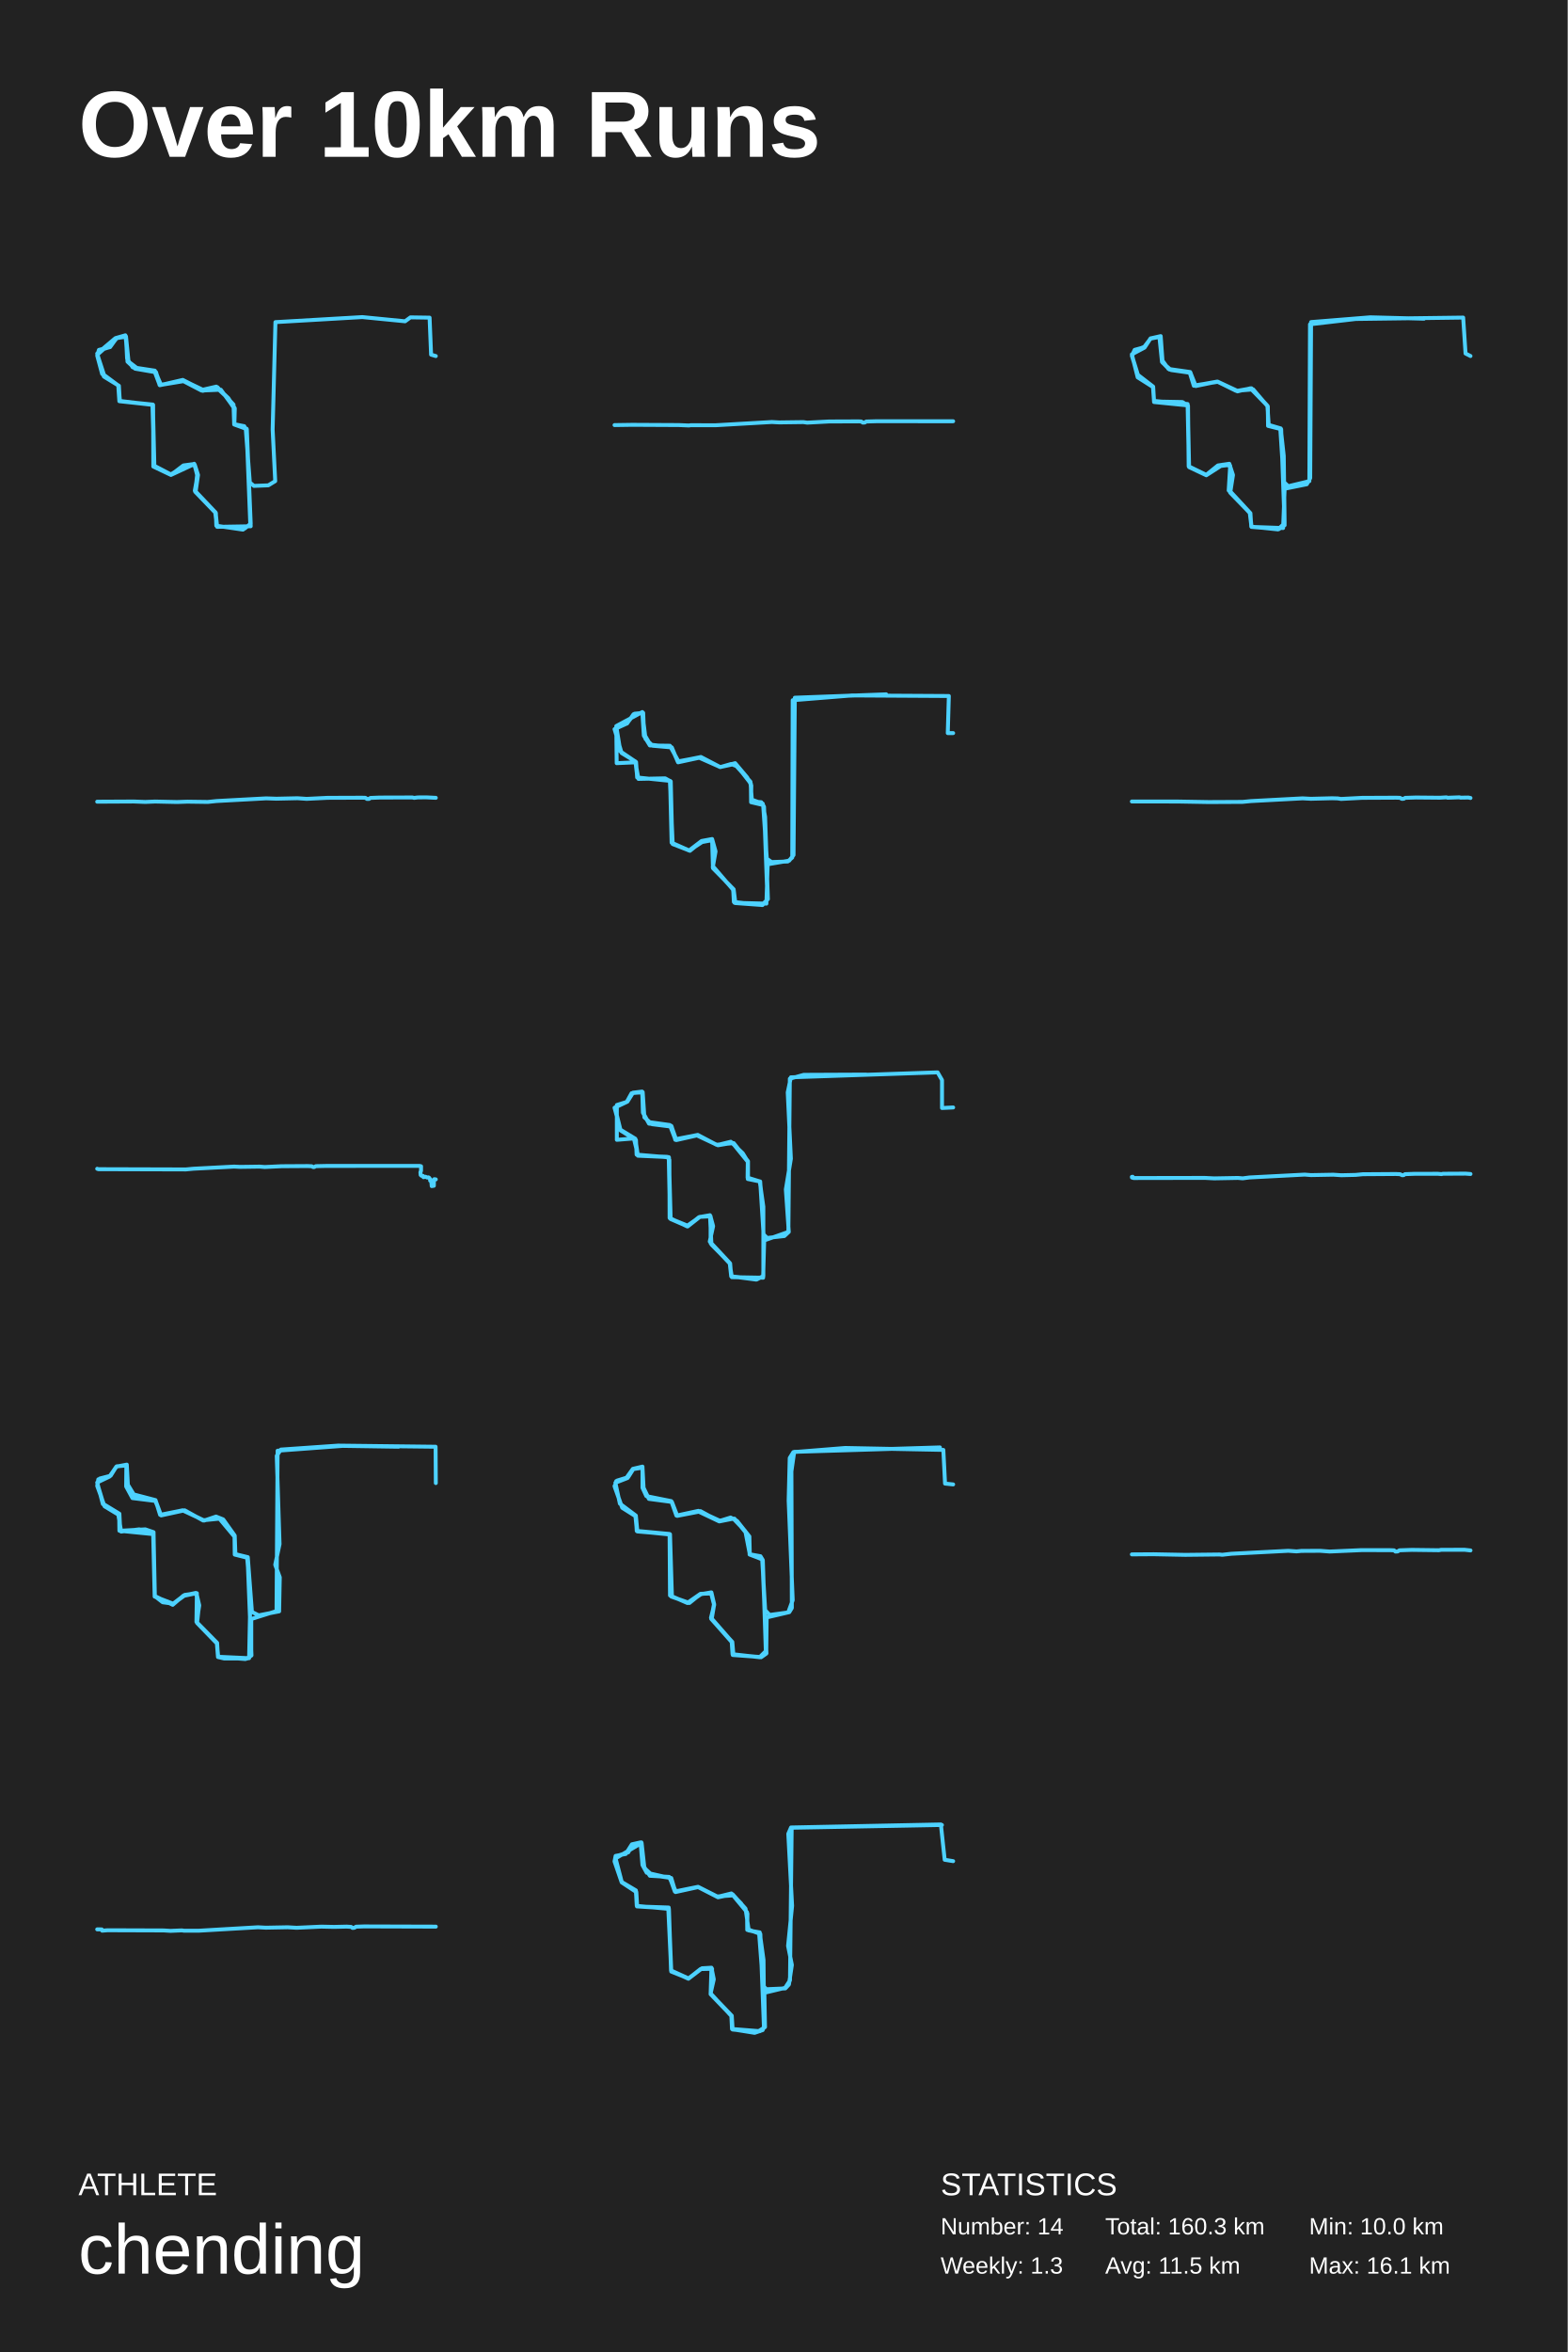
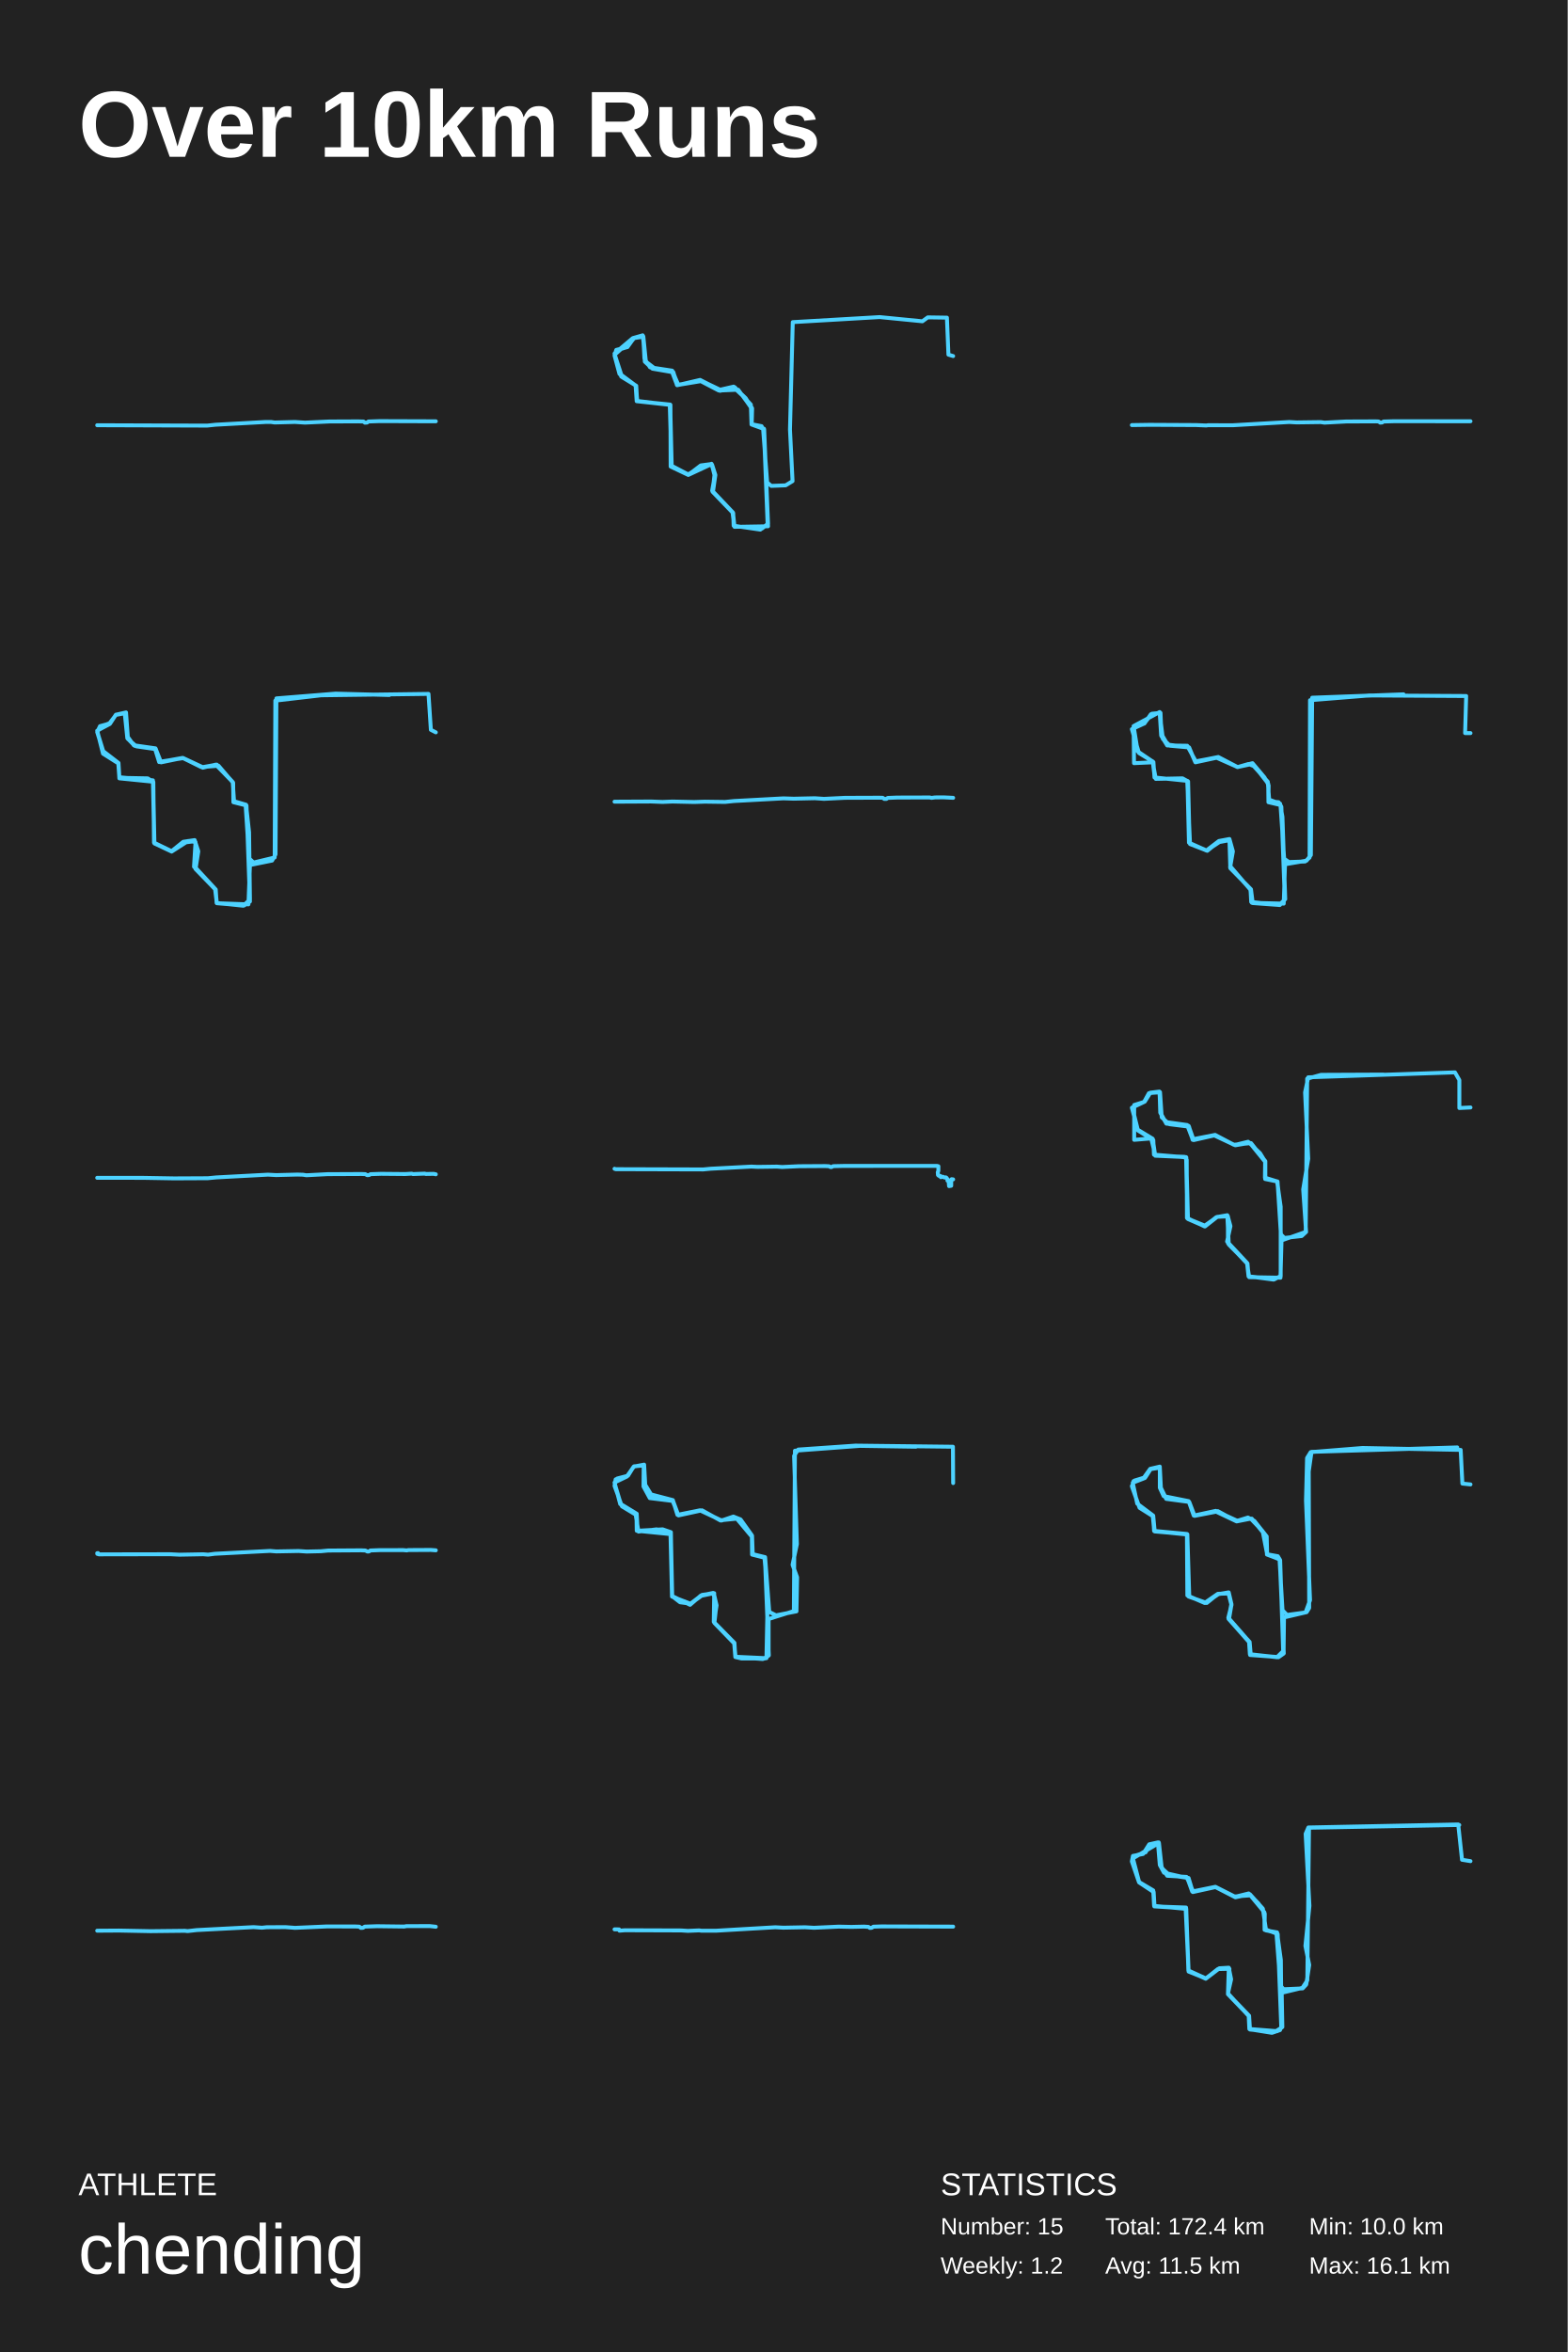
<svg xmlns="http://www.w3.org/2000/svg" baseProfile="full" height="300mm" version="1.1" viewBox="0,0,200,300" width="200mm">
  <defs />
  <rect fill="#222222" height="300" width="200" x="0" y="0" />
  <text fill="#FFFFFF" style="font-size:12px; font-family:Arial; font-weight:bold;" x="10" y="20">Over 10km Runs</text>
  <text fill="#FFFFFF" style="font-size:4px; font-family:Arial" x="10" y="280">ATHLETE</text>
  <text fill="#FFFFFF" style="font-size:9px; font-family:Arial" x="10" y="290">chending</text>
  <text fill="#FFFFFF" style="font-size:4px; font-family:Arial" x="120" y="280">STATISTICS</text>
-   <text fill="#FFFFFF" style="font-size:3px; font-family:Arial" x="120" y="285">Number: 14</text>
-   <text fill="#FFFFFF" style="font-size:3px; font-family:Arial" x="120" y="290">Weekly: 1.3</text>
-   <text fill="#FFFFFF" style="font-size:3px; font-family:Arial" x="141" y="285">Total: 160.3 km</text>
+   <text fill="#FFFFFF" style="font-size:3px; font-family:Arial" x="120" y="285">Number: 15</text>
+   <text fill="#FFFFFF" style="font-size:3px; font-family:Arial" x="120" y="290">Weekly: 1.2</text>
+   <text fill="#FFFFFF" style="font-size:3px; font-family:Arial" x="141" y="285">Total: 172.4 km</text>
  <text fill="#FFFFFF" style="font-size:3px; font-family:Arial" x="141" y="290">Avg: 11.5 km</text>
  <text fill="#FFFFFF" style="font-size:3px; font-family:Arial" x="167" y="285">Min: 10.0 km</text>
  <text fill="#FFFFFF" style="font-size:3px; font-family:Arial" x="167" y="290">Max: 16.1 km</text>
-   <polyline fill="none" points="55.6,45.416 54.997,45.237 54.805,40.516 52.363,40.48 51.678,40.981 46.219,40.444 35.138,41.088 34.782,54.787 35.111,61.368 34.233,61.905 32.395,61.976 31.874,61.547 31.353,54.68 29.872,54.143 29.927,52.105 28.171,49.708 25.703,49.816 23.371,48.6 20.354,49.1 19.915,47.491 17.227,47.026 16.267,46.132 16.048,42.948 14.896,43.127 13.991,44.272 12.647,44.701 12.427,45.38 13.113,47.705 15.088,49.172 15.225,51.175 19.531,51.64 19.559,59.508 21.808,60.581 23.399,59.365 24.743,59.187 25.209,60.438 24.88,62.656 27.541,65.446 27.595,67.055 30.997,67.556 31.929,66.84 31.463,55.002 31.161,54.358 29.899,54.108 29.845,52.033 28.802,50.531 27.623,49.422 25.867,49.851 23.509,48.6 20.491,49.1 19.861,47.419 17.447,46.954 16.405,46.203 16.075,42.912 14.759,43.163 12.427,45.237 13.36,48.099 15.17,49.208 15.28,51.139 19.531,51.64 19.586,59.401 21.808,60.51 23.454,59.473 24.853,59.294 25.264,60.581 24.962,62.692 27.513,65.374 27.705,67.198 31.984,67.126 31.463,54.68 29.899,54.143 29.954,52.069 29.131,50.781 27.595,49.315 25.867,49.708 23.399,48.528 20.382,49.136 19.696,47.312 17.529,46.99 16.405,46.132 15.993,42.769 14.731,43.127 12.4,45.094 13.25,48.027 15.115,49.172 15.307,51.175 19.449,51.64 19.669,59.401 21.863,60.546 24.77,59.151 25.154,60.546 24.907,62.727 27.458,65.374 27.678,67.126 31.216,67.413 31.984,66.805 31.49,54.751 29.872,54.072 29.79,51.604 27.733,49.386 25.922,49.78 23.317,48.456 20.546,49.1 19.751,47.276 16.926,46.847 16.213,45.738 16.075,42.912 14.869,43.127 14.046,44.272 12.619,44.629 12.4,45.345 13.031,47.705 15.088,49.172 15.307,51.175 19.504,51.604 19.696,59.508 21.808,60.581 24.798,59.187 25.182,60.724 24.853,62.584 27.513,65.41 27.65,67.091 30.997,67.484" stroke="#4dd2ff" stroke-linecap="round" stroke-linejoin="round" stroke-width="0.5" />
-   <polyline fill="none" points="78.4,54.22 80.646,54.187 86.602,54.217 87.891,54.272 88.132,54.235 91.266,54.242 98.474,53.828 99.425,53.88 102.488,53.839 102.977,53.909 105.762,53.761 109.509,53.746 109.875,53.761 110.077,53.906 110.327,53.891 110.511,53.765 111.817,53.728 121.6,53.732" stroke="#4dd2ff" stroke-linecap="round" stroke-linejoin="round" stroke-width="0.5" />
-   <polyline fill="none" points="187.6,45.411 186.969,45.089 186.667,40.507 172.971,40.686 167.125,41.366 167.043,61.373 164.353,62.017 163.777,61.48 163.338,54.716 161.773,54.322 161.746,51.853 159.88,49.67 157.684,49.849 155.296,48.668 152.304,49.205 151.783,47.522 149.176,47.129 148.242,46.162 147.913,42.977 146.76,43.192 146.102,44.194 144.729,44.731 144.427,45.411 145.168,47.809 147.117,49.312 147.227,51.137 151.509,51.531 151.673,59.512 153.869,60.586 155.378,59.369 156.833,59.154 157.3,60.586 156.97,62.697 159.523,65.453 159.633,67.171 163.036,67.528 163.887,66.741 163.777,58.152 163.393,54.645 161.801,54.179 161.718,51.781 159.523,49.527 157.876,49.92 155.351,48.703 152.332,49.169 151.893,47.558 149.395,47.2 148.325,46.27 148.078,42.87 146.815,43.156 145.937,44.301 144.757,44.623 144.4,45.375 145.196,47.988 147.09,49.312 147.227,51.209 150.85,51.28 151.563,51.746 151.646,59.476 153.924,60.586 155.406,59.476 156.86,59.297 157.245,60.621 156.943,62.84 159.44,65.417 159.66,67.206 163.146,67.493 163.887,66.992 163.448,54.752 161.856,54.179 161.691,51.746 159.66,49.527 157.849,49.849 155.324,48.668 152.551,49.24 151.838,47.451 149.066,47.057 148.27,45.948 147.995,42.941 146.788,43.156 146.019,44.337 144.4,45.196 145.141,48.131 147.117,49.383 147.227,51.28 151.536,51.71 151.701,59.583 153.896,60.621 156.01,59.261 156.943,59.405 156.751,62.554 159.495,65.489 159.66,67.206 163.695,67.35 163.887,62.339 166.714,61.767 167.153,60.979 167.263,41.08 174.81,40.472 181.672,40.65" stroke="#4dd2ff" stroke-linecap="round" stroke-linejoin="round" stroke-width="0.5" />
-   <polyline fill="none" points="12.4,102.257 17.058,102.233 18.532,102.289 19.783,102.237 22.576,102.298 23.911,102.253 26.507,102.289 27.62,102.173 33.949,101.831 35.262,101.875 37.954,101.815 39.122,101.895 41.786,101.763 46.166,101.747 46.617,101.759 46.817,101.904 47.088,101.899 47.252,101.775 48.435,101.727 52.603,101.715 52.838,101.771 53.294,101.711 54.373,101.702 55.6,101.763" stroke="#4dd2ff" stroke-linecap="round" stroke-linejoin="round" stroke-width="0.5" />
-   <polyline fill="none" points="121.6,93.507 120.913,93.507 121.05,88.777 108.684,88.705 101.127,89.314 101.072,109.382 100.495,109.884 98.434,109.956 97.829,109.526 97.362,102.681 95.823,102.323 95.795,99.958 94.092,97.772 93.267,97.449 91.893,97.843 89.145,96.625 86.452,97.127 85.71,95.335 83.264,95.12 82.357,94.26 81.945,90.927 80.818,91.106 79.994,92.289 78.62,92.647 78.675,97.342 81.066,97.234 81.45,99.349 84.858,99.277 85.573,99.671 85.765,107.555 87.908,108.486 89.502,107.268 90.849,107.017 91.289,108.594 90.959,110.493 93.542,113.503 93.624,115.044 97.197,115.438 97.966,114.686 97.609,104.186 97.307,102.502 95.823,101.965 95.85,100.173 95.328,99.169 93.789,97.342 91.893,97.843 89.42,96.553 86.562,97.127 85.463,95.12 82.907,95.084 82.137,93.83 81.945,90.82 78.62,92.611 79.142,95.837 81.148,97.198 81.285,99.169 85.49,99.599 85.682,107.483 88.018,108.522 89.365,107.447 90.849,107.161 90.959,110.744 93.597,113.432 93.817,115.187 97.279,115.438 97.911,114.722 97.472,102.896 97.115,102.323 95.933,102.215 95.74,99.707 93.707,97.449 91.866,97.843 89.337,96.625 86.507,97.234 85.655,95.299 82.962,94.977 82.165,93.615 82.055,90.927 80.956,91.035 79.966,92.289 78.4,93.006 79.307,96.052 81.066,97.127 81.313,99.169 85.463,99.599 85.82,107.662 87.936,108.486 89.832,107.232 90.876,107.232 91.261,108.522 90.931,110.601 93.515,113.432 93.707,115.152 97.774,115.259 97.939,110.242 100.687,109.776 101.237,109.06 101.402,88.992 113.053,88.562" stroke="#4dd2ff" stroke-linecap="round" stroke-linejoin="round" stroke-width="0.5" />
-   <polyline fill="none" points="144.4,102.231 150.211,102.235 154.21,102.304 158.516,102.283 159.595,102.179 166.183,101.829 167.238,101.885 169.929,101.817 170.657,101.837 171.079,101.906 173.773,101.765 178.117,101.745 178.595,101.761 178.848,101.897 179.097,101.877 179.267,101.765 180.633,101.721 183.703,101.749 184.533,101.7 184.671,101.753 186.21,101.696 186.305,101.741 187.329,101.725 187.6,101.781" stroke="#4dd2ff" stroke-linecap="round" stroke-linejoin="round" stroke-width="0.5" />
-   <polyline fill="none" points="12.4,149.079 12.548,149.131 23.711,149.163 24.658,149.073 29.865,148.8 30.629,148.838 33.125,148.803 33.771,148.854 35.915,148.752 39.249,148.732 39.772,148.755 39.924,148.851 40.08,148.864 40.291,148.745 41.617,148.716 53.523,148.71 53.717,148.758 53.712,149.343 53.636,149.516 53.665,149.873 53.771,149.973 53.969,149.989 54.025,150.153 54.287,150.095 54.511,150.204 54.636,150.169 54.733,150.207 54.873,150.397 54.873,150.59 55.018,150.641 55.078,151.29 55.351,151.245 55.356,150.439 55.4,150.407 55.6,150.432" stroke="#4dd2ff" stroke-linecap="round" stroke-linejoin="round" stroke-width="0.5" />
-   <polyline fill="none" points="121.6,141.258 120.179,141.328 120.179,137.761 119.616,136.782 100.898,137.412 100.496,139.335 100.898,147.797 100.255,151.714 100.63,157.134 100.067,157.658 97.868,157.903 97.412,157.448 96.983,150.7 95.428,150.28 95.428,148.112 93.604,145.804 91.406,146.014 89.019,144.755 86.15,145.315 85.453,143.496 82.691,143.112 82.101,142.028 81.913,139.23 80.76,139.37 80.036,140.524 78.695,140.944 78.695,145.385 80.867,145.21 81.403,147.413 85.104,147.553 85.399,147.937 85.426,155.35 87.678,156.434 89.18,155.245 90.574,155.001 90.762,158.742 93.149,161.155 93.283,162.798 96.501,163.218 97.385,162.763 97.385,154.336 96.956,150.7 95.374,150.21 95.401,148.147 94.758,147.098 93.229,145.629 91.513,146.049 88.912,144.825 86.15,145.385 85.694,143.706 83.173,143.391 82.208,142.517 81.993,139.3 80.572,139.44 79.955,140.559 78.454,141.258 79.151,144.091 81.055,145.245 81.377,147.413 85.318,147.588 85.479,155.42 87.705,156.329 89.287,155.21 90.628,155.106 90.977,156.399 90.547,158.357 93.095,161.085 93.283,162.798 96.581,163.148 97.385,162.763 97.385,153.917 96.93,150.7 95.401,150.385 95.428,148.217 93.444,145.769 91.593,146.084 88.912,144.825 86.284,145.42 85.64,143.601 82.798,143.321 82.02,141.923 81.94,139.335 80.706,139.405 79.955,140.559 78.4,141.293 79.178,144.196 81.135,145.42 81.216,147.273 85.345,147.623 85.56,155.49 87.732,156.434 89.287,155.21 90.655,155.141 90.655,158.567 93.095,161.155 93.363,162.903 97.359,162.973 97.493,158.218 100.577,157.134 100.764,137.587 102.534,137.097 110.498,137.062" stroke="#4dd2ff" stroke-linecap="round" stroke-linejoin="round" stroke-width="0.5" />
-   <polyline fill="none" points="144.505,150.098 144.4,150.111 144.412,150.195 144.61,150.259 153.694,150.243 154.899,150.303 157.931,150.247 158.541,150.299 159.392,150.187 166.448,149.821 167.253,149.885 170.097,149.833 171.117,149.902 172.935,149.861 173.863,149.773 178.056,149.745 178.611,149.769 178.889,149.906 179.092,149.885 179.246,149.765 180.445,149.721 183.443,149.717 183.893,149.757 184.099,149.713 186.968,149.697 187.6,149.745" stroke="#4dd2ff" stroke-linecap="round" stroke-linejoin="round" stroke-width="0.5" />
-   <polyline fill="none" points="55.6,189.167 55.572,184.532 43.134,184.387 35.832,184.894 35.305,185.691 35.666,196.95 35.111,199.593 35.694,201.186 35.61,205.531 33.001,206.037 32.14,205.603 31.612,198.616 29.974,198.218 29.947,195.864 28.475,193.801 27.559,193.439 26.06,193.946 23.283,192.642 20.424,193.221 19.841,191.339 17.064,190.615 16.315,189.384 16.176,186.813 14.843,187.067 14.121,188.225 12.733,188.587 12.428,189.275 13.205,191.846 15.232,193.077 15.343,195.249 18.536,195.068 19.591,195.43 19.73,203.576 20.757,204.372 22.089,204.553 23.561,203.431 25.116,203.214 25.06,206.87 27.698,209.549 27.809,211.359 28.586,211.54 31.585,211.54 32.084,211.142 31.585,198.652 30.03,198.218 29.947,195.901 28.142,193.692 25.976,193.909 23.339,192.642 20.535,193.258 19.868,191.447 17.231,190.941 16.37,189.999 16.093,186.849 14.843,187.067 13.983,188.334 12.4,189.094 13.122,191.846 15.093,193.185 15.454,195.357 17.758,195.068 19.535,195.466 19.73,203.648 22.089,204.553 23.505,203.539 25.06,203.214 25.421,204.77 25.088,206.906 27.67,209.621 27.837,211.323 31.779,211.504 31.946,203.467 31.529,198.688 29.947,198.29 29.919,196.009 27.892,193.583 25.921,193.946 23.561,192.642 20.562,193.294 19.813,191.447 16.898,191.085 16.093,189.601 16.12,186.922 14.899,187.03 14.01,188.261 12.539,188.696 12.4,189.529 13.344,192.135 15.204,193.258 15.232,195.249 19.591,195.683 19.757,203.576 22.034,204.698 23.422,203.503 24.977,203.177 25.393,204.698 25.143,207.015 27.67,209.621 27.809,211.359 31.335,211.613 32.057,211.178 32.057,206.508 35.277,205.494 35.416,185.039 43.717,184.424 50.852,184.532" stroke="#4dd2ff" stroke-linecap="round" stroke-linejoin="round" stroke-width="0.5" />
-   <polyline fill="none" points="121.6,189.339 120.566,189.233 120.348,184.937 107.826,184.689 101.211,185.221 100.749,185.967 100.612,191.398 101.13,204.106 100.558,205.667 98.19,205.987 97.618,205.384 97.237,198.888 95.631,198.284 95.577,196.013 93.698,193.705 91.793,193.954 89.098,192.711 86.294,193.315 85.641,191.469 82.456,190.83 81.966,189.765 81.966,187.067 80.741,187.351 79.924,188.487 78.618,188.913 78.427,189.659 79.298,192.108 81.122,193.386 81.231,195.267 85.423,195.658 85.478,203.502 87.682,204.461 89.37,203.289 90.731,203.254 91.085,204.638 90.731,206.484 93.399,209.501 93.481,211.098 96.938,211.347 97.781,210.885 97.264,198.923 95.658,198.249 95.087,195.303 93.562,193.705 91.766,194.06 89.152,192.818 86.403,193.35 85.722,191.575 82.783,191.185 82.02,189.73 81.966,187.209 80.795,187.387 80.142,188.416 78.754,188.842 78.4,189.552 79.38,192.321 81.068,193.386 81.258,195.303 85.45,195.729 85.641,203.644 87.955,204.461 89.316,203.36 90.704,203.112 91.112,204.709 90.704,206.342 93.344,209.359 93.453,210.992 96.91,211.382 97.7,210.601 97.319,198.994 97.019,198.497 95.658,198.249 95.604,195.977 94.025,193.989 93.208,193.563 91.711,194.025 89.37,192.747 86.376,193.315 85.668,191.54 82.755,191.114 82.102,189.765 81.966,187.138 80.795,187.387 80.06,188.523 78.509,189.126 79.081,191.788 81.122,193.315 81.313,195.338 85.478,195.693 85.722,203.644 87.791,204.461 89.452,203.325 90.758,203.112 91.112,204.638 90.786,206.555 93.426,209.43 93.562,211.027 97.101,211.382 97.754,210.921 97.809,206.306 100.694,205.632 101.021,205.1 100.966,187.671 101.32,185.186 119.912,184.618" stroke="#4dd2ff" stroke-linecap="round" stroke-linejoin="round" stroke-width="0.5" />
-   <polyline fill="none" points="144.4,198.263 147.181,198.245 151.226,198.324 155.57,198.276 155.929,198.315 157.088,198.184 164.354,197.807 165.419,197.882 166.02,197.82 168.405,197.807 169.638,197.899 173.689,197.72 177.327,197.724 177.845,197.746 178.029,197.904 178.312,197.89 178.537,197.742 180.112,197.689 183.572,197.733 183.854,197.68 186.851,197.676 187.6,197.759" stroke="#4dd2ff" stroke-linecap="round" stroke-linejoin="round" stroke-width="0.5" />
-   <polyline fill="none" points="12.4,246.091 12.98,246.095 13.03,246.26 13.707,246.206 20.902,246.23 21.751,246.284 23.203,246.222 23.475,246.264 25.348,246.264 32.911,245.824 33.914,245.878 36.692,245.824 37.84,245.89 41.005,245.743 42.626,245.778 44.226,245.74 44.791,245.774 44.966,245.905 45.202,245.894 45.421,245.751 46.448,245.716 55.6,245.743" stroke="#4dd2ff" stroke-linecap="round" stroke-linejoin="round" stroke-width="0.5" />
-   <polyline fill="none" points="121.6,237.392 120.52,237.216 120.034,232.709 100.918,233.096 100.567,233.906 101.053,243.096 100.54,248.201 101.026,250.63 100.648,253.13 100.189,253.623 97.759,253.728 97.354,253.271 96.841,246.546 95.329,246.159 95.302,243.905 93.52,241.758 91.441,241.899 89.038,240.666 86.095,241.265 85.474,239.54 82.504,238.871 81.964,237.885 81.721,234.998 80.614,235.244 79.831,236.476 78.535,236.723 78.4,237.427 79.291,240.033 81.127,241.124 81.235,243.096 85.339,243.483 85.609,251.334 87.85,252.355 89.362,251.158 90.847,251.123 90.685,254.327 93.358,257.108 93.466,258.869 96.598,259.185 97.462,258.657 97.003,246.687 95.329,246.053 95.356,244.082 94.546,242.779 93.304,241.511 91.576,241.934 89.065,240.666 86.23,241.265 85.366,239.399 82.909,239.258 82.045,237.92 81.829,234.998 80.722,235.244 80.155,236.265 78.724,236.723 78.4,237.392 79.318,240.103 81.127,241.3 81.262,243.166 85.312,243.307 85.636,251.405 87.823,252.391 89.578,251.053 90.766,250.982 90.658,254.362 93.331,257.143 93.412,258.833 96.274,259.291 97.3,258.939 97.489,258.411 97.408,249.996 96.922,246.476 95.518,246.229 95.113,243.448 93.466,241.617 91.603,242.004 89.065,240.701 86.176,241.335 85.636,239.54 83.206,239.188 82.207,238.272 81.856,235.068 78.535,237.04 79.318,240.033 81.181,241.335 81.289,243.166 85.258,243.413 85.636,251.475 87.823,252.355 89.551,251.053 90.766,250.982 91.063,252.461 90.658,254.257 93.304,257.143 93.385,258.798 96.949,259.08 97.597,258.552 97.516,254.186 100.162,253.552 100.783,252.602 100.999,233.131 120.169,232.779" stroke="#4dd2ff" stroke-linecap="round" stroke-linejoin="round" stroke-width="0.5" />
+   <polyline fill="none" points="12.4,54.238 26.423,54.286 27.499,54.174 33.928,53.822 34.596,53.826 35.04,53.89 37.627,53.822 38.902,53.906 42.027,53.762 45.674,53.746 46.367,53.766 46.554,53.914 46.836,53.898 47.007,53.762 48.423,53.714 55.6,53.738" stroke="#4dd2ff" stroke-linecap="round" stroke-linejoin="round" stroke-width="0.5" />
+   <polyline fill="none" points="121.6,45.416 120.997,45.237 120.805,40.516 118.363,40.48 117.678,40.981 112.219,40.444 101.138,41.088 100.782,54.787 101.111,61.368 100.233,61.905 98.395,61.976 97.874,61.547 97.353,54.68 95.872,54.143 95.927,52.105 94.171,49.708 91.703,49.816 89.371,48.6 86.354,49.1 85.915,47.491 83.227,47.026 82.267,46.132 82.048,42.948 80.896,43.127 79.991,44.272 78.647,44.701 78.427,45.38 79.113,47.705 81.088,49.172 81.225,51.175 85.531,51.64 85.559,59.508 87.808,60.581 89.399,59.365 90.743,59.187 91.209,60.438 90.88,62.656 93.541,65.446 93.595,67.055 96.997,67.556 97.929,66.84 97.463,55.002 97.161,54.358 95.899,54.108 95.845,52.033 94.802,50.531 93.623,49.422 91.867,49.851 89.509,48.6 86.491,49.1 85.861,47.419 83.447,46.954 82.405,46.203 82.075,42.912 80.759,43.163 78.427,45.237 79.36,48.099 81.17,49.208 81.28,51.139 85.531,51.64 85.586,59.401 87.808,60.51 89.454,59.473 90.853,59.294 91.264,60.581 90.962,62.692 93.513,65.374 93.705,67.198 97.984,67.126 97.463,54.68 95.899,54.143 95.954,52.069 95.131,50.781 93.595,49.315 91.867,49.708 89.399,48.528 86.382,49.136 85.696,47.312 83.529,46.99 82.405,46.132 81.993,42.769 80.731,43.127 78.4,45.094 79.25,48.027 81.115,49.172 81.307,51.175 85.449,51.64 85.669,59.401 87.863,60.546 90.77,59.151 91.154,60.546 90.907,62.727 93.458,65.374 93.678,67.126 97.216,67.413 97.984,66.805 97.49,54.751 95.872,54.072 95.79,51.604 93.733,49.386 91.922,49.78 89.317,48.456 86.546,49.1 85.751,47.276 82.926,46.847 82.213,45.738 82.075,42.912 80.869,43.127 80.046,44.272 78.619,44.629 78.4,45.345 79.031,47.705 81.088,49.172 81.307,51.175 85.504,51.604 85.696,59.508 87.808,60.581 90.798,59.187 91.182,60.724 90.853,62.584 93.513,65.41 93.65,67.091 96.997,67.484" stroke="#4dd2ff" stroke-linecap="round" stroke-linejoin="round" stroke-width="0.5" />
+   <polyline fill="none" points="144.4,54.22 146.646,54.187 152.602,54.217 153.891,54.272 154.132,54.235 157.266,54.242 164.474,53.828 165.425,53.88 168.488,53.839 168.977,53.909 171.762,53.761 175.509,53.746 175.875,53.761 176.077,53.906 176.327,53.891 176.511,53.765 177.817,53.728 187.6,53.732" stroke="#4dd2ff" stroke-linecap="round" stroke-linejoin="round" stroke-width="0.5" />
+   <polyline fill="none" points="55.6,93.411 54.969,93.089 54.667,88.507 40.971,88.686 35.125,89.366 35.043,109.373 32.353,110.017 31.777,109.48 31.338,102.716 29.773,102.322 29.746,99.853 27.88,97.67 25.684,97.849 23.296,96.668 20.304,97.205 19.783,95.522 17.176,95.129 16.242,94.162 15.913,90.977 14.76,91.192 14.102,92.194 12.729,92.731 12.427,93.411 13.168,95.809 15.117,97.312 15.227,99.137 19.509,99.531 19.673,107.512 21.869,108.586 23.378,107.369 24.833,107.154 25.3,108.586 24.97,110.697 27.523,113.453 27.633,115.171 31.036,115.528 31.887,114.741 31.777,106.152 31.393,102.645 29.801,102.179 29.718,99.781 27.523,97.527 25.876,97.92 23.351,96.703 20.332,97.169 19.893,95.558 17.395,95.2 16.325,94.27 16.078,90.87 14.815,91.156 13.937,92.301 12.757,92.623 12.4,93.375 13.196,95.988 15.09,97.312 15.227,99.209 18.85,99.28 19.563,99.746 19.646,107.476 21.924,108.586 23.406,107.476 24.86,107.297 25.245,108.621 24.943,110.84 27.44,113.417 27.66,115.206 31.146,115.493 31.887,114.992 31.448,102.752 29.856,102.179 29.691,99.746 27.66,97.527 25.849,97.849 23.324,96.668 20.551,97.24 19.838,95.451 17.066,95.057 16.27,93.948 15.995,90.941 14.788,91.156 14.019,92.337 12.4,93.196 13.141,96.131 15.117,97.383 15.227,99.28 19.536,99.71 19.701,107.583 21.896,108.621 24.01,107.261 24.943,107.405 24.751,110.554 27.495,113.489 27.66,115.206 31.695,115.35 31.887,110.339 34.714,109.767 35.153,108.979 35.263,89.08 42.81,88.472 49.672,88.65" stroke="#4dd2ff" stroke-linecap="round" stroke-linejoin="round" stroke-width="0.5" />
+   <polyline fill="none" points="78.4,102.257 83.058,102.233 84.532,102.289 85.783,102.237 88.576,102.298 89.911,102.253 92.507,102.289 93.62,102.173 99.949,101.831 101.262,101.875 103.954,101.815 105.122,101.895 107.786,101.763 112.166,101.747 112.617,101.759 112.817,101.904 113.088,101.899 113.252,101.775 114.435,101.727 118.603,101.715 118.838,101.771 119.294,101.711 120.373,101.702 121.6,101.763" stroke="#4dd2ff" stroke-linecap="round" stroke-linejoin="round" stroke-width="0.5" />
+   <polyline fill="none" points="187.6,93.507 186.913,93.507 187.05,88.777 174.684,88.705 167.127,89.314 167.072,109.382 166.495,109.884 164.434,109.956 163.829,109.526 163.362,102.681 161.823,102.323 161.795,99.958 160.092,97.772 159.267,97.449 157.893,97.843 155.145,96.625 152.452,97.127 151.71,95.335 149.264,95.12 148.357,94.26 147.945,90.927 146.818,91.106 145.994,92.289 144.62,92.647 144.675,97.342 147.066,97.234 147.45,99.349 150.858,99.277 151.573,99.671 151.765,107.555 153.908,108.486 155.502,107.268 156.849,107.017 157.289,108.594 156.959,110.493 159.542,113.503 159.624,115.044 163.197,115.438 163.966,114.686 163.609,104.186 163.307,102.502 161.823,101.965 161.85,100.173 161.328,99.169 159.789,97.342 157.893,97.843 155.42,96.553 152.562,97.127 151.463,95.12 148.907,95.084 148.137,93.83 147.945,90.82 144.62,92.611 145.142,95.837 147.148,97.198 147.285,99.169 151.49,99.599 151.682,107.483 154.018,108.522 155.365,107.447 156.849,107.161 156.959,110.744 159.597,113.432 159.817,115.187 163.279,115.438 163.911,114.722 163.472,102.896 163.115,102.323 161.933,102.215 161.74,99.707 159.707,97.449 157.866,97.843 155.337,96.625 152.507,97.234 151.655,95.299 148.962,94.977 148.165,93.615 148.055,90.927 146.956,91.035 145.966,92.289 144.4,93.006 145.307,96.052 147.066,97.127 147.313,99.169 151.463,99.599 151.82,107.662 153.936,108.486 155.832,107.232 156.876,107.232 157.261,108.522 156.931,110.601 159.515,113.432 159.707,115.152 163.774,115.259 163.939,110.242 166.687,109.776 167.237,109.06 167.402,88.992 179.053,88.562" stroke="#4dd2ff" stroke-linecap="round" stroke-linejoin="round" stroke-width="0.5" />
+   <polyline fill="none" points="12.4,150.231 18.211,150.235 22.21,150.304 26.516,150.283 27.595,150.179 34.183,149.829 35.238,149.885 37.929,149.817 38.657,149.837 39.079,149.906 41.773,149.765 46.117,149.745 46.595,149.761 46.848,149.897 47.097,149.877 47.267,149.765 48.633,149.721 51.703,149.749 52.533,149.7 52.671,149.753 54.21,149.696 54.305,149.741 55.329,149.725 55.6,149.781" stroke="#4dd2ff" stroke-linecap="round" stroke-linejoin="round" stroke-width="0.5" />
+   <polyline fill="none" points="78.4,149.079 78.548,149.131 89.711,149.163 90.658,149.073 95.865,148.8 96.629,148.838 99.125,148.803 99.771,148.854 101.915,148.752 105.249,148.732 105.772,148.755 105.924,148.851 106.08,148.864 106.291,148.745 107.617,148.716 119.523,148.71 119.717,148.758 119.712,149.343 119.636,149.516 119.665,149.873 119.771,149.973 119.969,149.989 120.025,150.153 120.287,150.095 120.511,150.204 120.636,150.169 120.733,150.207 120.873,150.397 120.873,150.59 121.018,150.641 121.078,151.29 121.351,151.245 121.356,150.439 121.4,150.407 121.6,150.432" stroke="#4dd2ff" stroke-linecap="round" stroke-linejoin="round" stroke-width="0.5" />
+   <polyline fill="none" points="187.6,141.258 186.179,141.328 186.179,137.761 185.616,136.782 166.898,137.412 166.496,139.335 166.898,147.797 166.255,151.714 166.63,157.134 166.067,157.658 163.868,157.903 163.412,157.448 162.983,150.7 161.428,150.28 161.428,148.112 159.604,145.804 157.406,146.014 155.019,144.755 152.15,145.315 151.453,143.496 148.691,143.112 148.101,142.028 147.913,139.23 146.76,139.37 146.036,140.524 144.695,140.944 144.695,145.385 146.867,145.21 147.403,147.413 151.104,147.553 151.399,147.937 151.426,155.35 153.678,156.434 155.18,155.245 156.574,155.001 156.762,158.742 159.149,161.155 159.283,162.798 162.501,163.218 163.385,162.763 163.385,154.336 162.956,150.7 161.374,150.21 161.401,148.147 160.758,147.098 159.229,145.629 157.513,146.049 154.912,144.825 152.15,145.385 151.694,143.706 149.173,143.391 148.208,142.517 147.993,139.3 146.572,139.44 145.955,140.559 144.454,141.258 145.151,144.091 147.055,145.245 147.377,147.413 151.318,147.588 151.479,155.42 153.705,156.329 155.287,155.21 156.628,155.106 156.977,156.399 156.547,158.357 159.095,161.085 159.283,162.798 162.581,163.148 163.385,162.763 163.385,153.917 162.93,150.7 161.401,150.385 161.428,148.217 159.444,145.769 157.593,146.084 154.912,144.825 152.284,145.42 151.64,143.601 148.798,143.321 148.02,141.923 147.94,139.335 146.706,139.405 145.955,140.559 144.4,141.293 145.178,144.196 147.135,145.42 147.216,147.273 151.345,147.623 151.56,155.49 153.732,156.434 155.287,155.21 156.655,155.141 156.655,158.567 159.095,161.155 159.363,162.903 163.359,162.973 163.493,158.218 166.577,157.134 166.764,137.587 168.534,137.097 176.498,137.062" stroke="#4dd2ff" stroke-linecap="round" stroke-linejoin="round" stroke-width="0.5" />
+   <polyline fill="none" points="12.505,198.098 12.4,198.111 12.412,198.195 12.61,198.259 21.694,198.243 22.899,198.303 25.931,198.247 26.541,198.299 27.392,198.187 34.448,197.821 35.253,197.885 38.097,197.833 39.117,197.902 40.935,197.861 41.863,197.773 46.056,197.745 46.611,197.769 46.889,197.906 47.092,197.885 47.246,197.765 48.445,197.721 51.443,197.717 51.893,197.757 52.099,197.713 54.968,197.697 55.6,197.745" stroke="#4dd2ff" stroke-linecap="round" stroke-linejoin="round" stroke-width="0.5" />
+   <polyline fill="none" points="121.6,189.167 121.572,184.532 109.134,184.387 101.832,184.894 101.305,185.691 101.666,196.95 101.111,199.593 101.694,201.186 101.61,205.531 99.001,206.037 98.14,205.603 97.612,198.616 95.974,198.218 95.947,195.864 94.475,193.801 93.559,193.439 92.06,193.946 89.283,192.642 86.424,193.221 85.841,191.339 83.064,190.615 82.315,189.384 82.176,186.813 80.843,187.067 80.121,188.225 78.733,188.587 78.428,189.275 79.205,191.846 81.232,193.077 81.343,195.249 84.536,195.068 85.591,195.43 85.73,203.576 86.757,204.372 88.089,204.553 89.561,203.431 91.116,203.214 91.06,206.87 93.698,209.549 93.809,211.359 94.586,211.54 97.585,211.54 98.084,211.142 97.585,198.652 96.03,198.218 95.947,195.901 94.142,193.692 91.976,193.909 89.339,192.642 86.535,193.258 85.868,191.447 83.231,190.941 82.37,189.999 82.093,186.849 80.843,187.067 79.983,188.334 78.4,189.094 79.122,191.846 81.093,193.185 81.454,195.357 83.758,195.068 85.535,195.466 85.73,203.648 88.089,204.553 89.505,203.539 91.06,203.214 91.421,204.77 91.088,206.906 93.67,209.621 93.837,211.323 97.779,211.504 97.946,203.467 97.529,198.688 95.947,198.29 95.919,196.009 93.892,193.583 91.921,193.946 89.561,192.642 86.562,193.294 85.813,191.447 82.898,191.085 82.093,189.601 82.12,186.922 80.899,187.03 80.01,188.261 78.539,188.696 78.4,189.529 79.344,192.135 81.204,193.258 81.232,195.249 85.591,195.683 85.757,203.576 88.034,204.698 89.422,203.503 90.977,203.177 91.393,204.698 91.143,207.015 93.67,209.621 93.809,211.359 97.335,211.613 98.057,211.178 98.057,206.508 101.277,205.494 101.416,185.039 109.717,184.424 116.852,184.532" stroke="#4dd2ff" stroke-linecap="round" stroke-linejoin="round" stroke-width="0.5" />
+   <polyline fill="none" points="187.6,189.339 186.566,189.233 186.348,184.937 173.826,184.689 167.211,185.221 166.749,185.967 166.612,191.398 167.13,204.106 166.558,205.667 164.19,205.987 163.618,205.384 163.237,198.888 161.631,198.284 161.577,196.013 159.698,193.705 157.793,193.954 155.098,192.711 152.294,193.315 151.641,191.469 148.456,190.83 147.966,189.765 147.966,187.067 146.741,187.351 145.924,188.487 144.618,188.913 144.427,189.659 145.298,192.108 147.122,193.386 147.231,195.267 151.423,195.658 151.478,203.502 153.682,204.461 155.37,203.289 156.731,203.254 157.085,204.638 156.731,206.484 159.399,209.501 159.481,211.098 162.938,211.347 163.781,210.885 163.264,198.923 161.658,198.249 161.087,195.303 159.562,193.705 157.766,194.06 155.152,192.818 152.403,193.35 151.722,191.575 148.783,191.185 148.02,189.73 147.966,187.209 146.795,187.387 146.142,188.416 144.754,188.842 144.4,189.552 145.38,192.321 147.068,193.386 147.258,195.303 151.45,195.729 151.641,203.644 153.955,204.461 155.316,203.36 156.704,203.112 157.112,204.709 156.704,206.342 159.344,209.359 159.453,210.992 162.91,211.382 163.7,210.601 163.319,198.994 163.019,198.497 161.658,198.249 161.604,195.977 160.025,193.989 159.208,193.563 157.711,194.025 155.37,192.747 152.376,193.315 151.668,191.54 148.755,191.114 148.102,189.765 147.966,187.138 146.795,187.387 146.06,188.523 144.509,189.126 145.081,191.788 147.122,193.315 147.313,195.338 151.478,195.693 151.722,203.644 153.791,204.461 155.452,203.325 156.758,203.112 157.112,204.638 156.786,206.555 159.426,209.43 159.562,211.027 163.101,211.382 163.754,210.921 163.809,206.306 166.694,205.632 167.021,205.1 166.966,187.671 167.32,185.186 185.912,184.618" stroke="#4dd2ff" stroke-linecap="round" stroke-linejoin="round" stroke-width="0.5" />
+   <polyline fill="none" points="12.4,246.263 15.181,246.245 19.226,246.324 23.57,246.276 23.929,246.315 25.088,246.184 32.354,245.807 33.419,245.882 34.02,245.82 36.405,245.807 37.638,245.899 41.689,245.72 45.327,245.724 45.845,245.746 46.029,245.904 46.312,245.89 46.537,245.742 48.112,245.689 51.572,245.733 51.854,245.68 54.851,245.676 55.6,245.759" stroke="#4dd2ff" stroke-linecap="round" stroke-linejoin="round" stroke-width="0.5" />
+   <polyline fill="none" points="78.4,246.091 78.98,246.095 79.03,246.26 79.707,246.206 86.902,246.23 87.751,246.284 89.203,246.222 89.475,246.264 91.348,246.264 98.911,245.824 99.914,245.878 102.692,245.824 103.84,245.89 107.005,245.743 108.626,245.778 110.226,245.74 110.791,245.774 110.966,245.905 111.202,245.894 111.421,245.751 112.448,245.716 121.6,245.743" stroke="#4dd2ff" stroke-linecap="round" stroke-linejoin="round" stroke-width="0.5" />
+   <polyline fill="none" points="187.6,237.392 186.52,237.216 186.034,232.709 166.918,233.096 166.567,233.906 167.053,243.096 166.54,248.201 167.026,250.63 166.648,253.13 166.189,253.623 163.759,253.728 163.354,253.271 162.841,246.546 161.329,246.159 161.302,243.905 159.52,241.758 157.441,241.899 155.038,240.666 152.095,241.265 151.474,239.54 148.504,238.871 147.964,237.885 147.721,234.998 146.614,235.244 145.831,236.476 144.535,236.723 144.4,237.427 145.291,240.033 147.127,241.124 147.235,243.096 151.339,243.483 151.609,251.334 153.85,252.355 155.362,251.158 156.847,251.123 156.685,254.327 159.358,257.108 159.466,258.869 162.598,259.185 163.462,258.657 163.003,246.687 161.329,246.053 161.356,244.082 160.546,242.779 159.304,241.511 157.576,241.934 155.065,240.666 152.23,241.265 151.366,239.399 148.909,239.258 148.045,237.92 147.829,234.998 146.722,235.244 146.155,236.265 144.724,236.723 144.4,237.392 145.318,240.103 147.127,241.3 147.262,243.166 151.312,243.307 151.636,251.405 153.823,252.391 155.578,251.053 156.766,250.982 156.658,254.362 159.331,257.143 159.412,258.833 162.274,259.291 163.3,258.939 163.489,258.411 163.408,249.996 162.922,246.476 161.518,246.229 161.113,243.448 159.466,241.617 157.603,242.004 155.065,240.701 152.176,241.335 151.636,239.54 149.206,239.188 148.207,238.272 147.856,235.068 144.535,237.04 145.318,240.033 147.181,241.335 147.289,243.166 151.258,243.413 151.636,251.475 153.823,252.355 155.551,251.053 156.766,250.982 157.063,252.461 156.658,254.257 159.304,257.143 159.385,258.798 162.949,259.08 163.597,258.552 163.516,254.186 166.162,253.552 166.783,252.602 166.999,233.131 186.169,232.779" stroke="#4dd2ff" stroke-linecap="round" stroke-linejoin="round" stroke-width="0.5" />
</svg>
